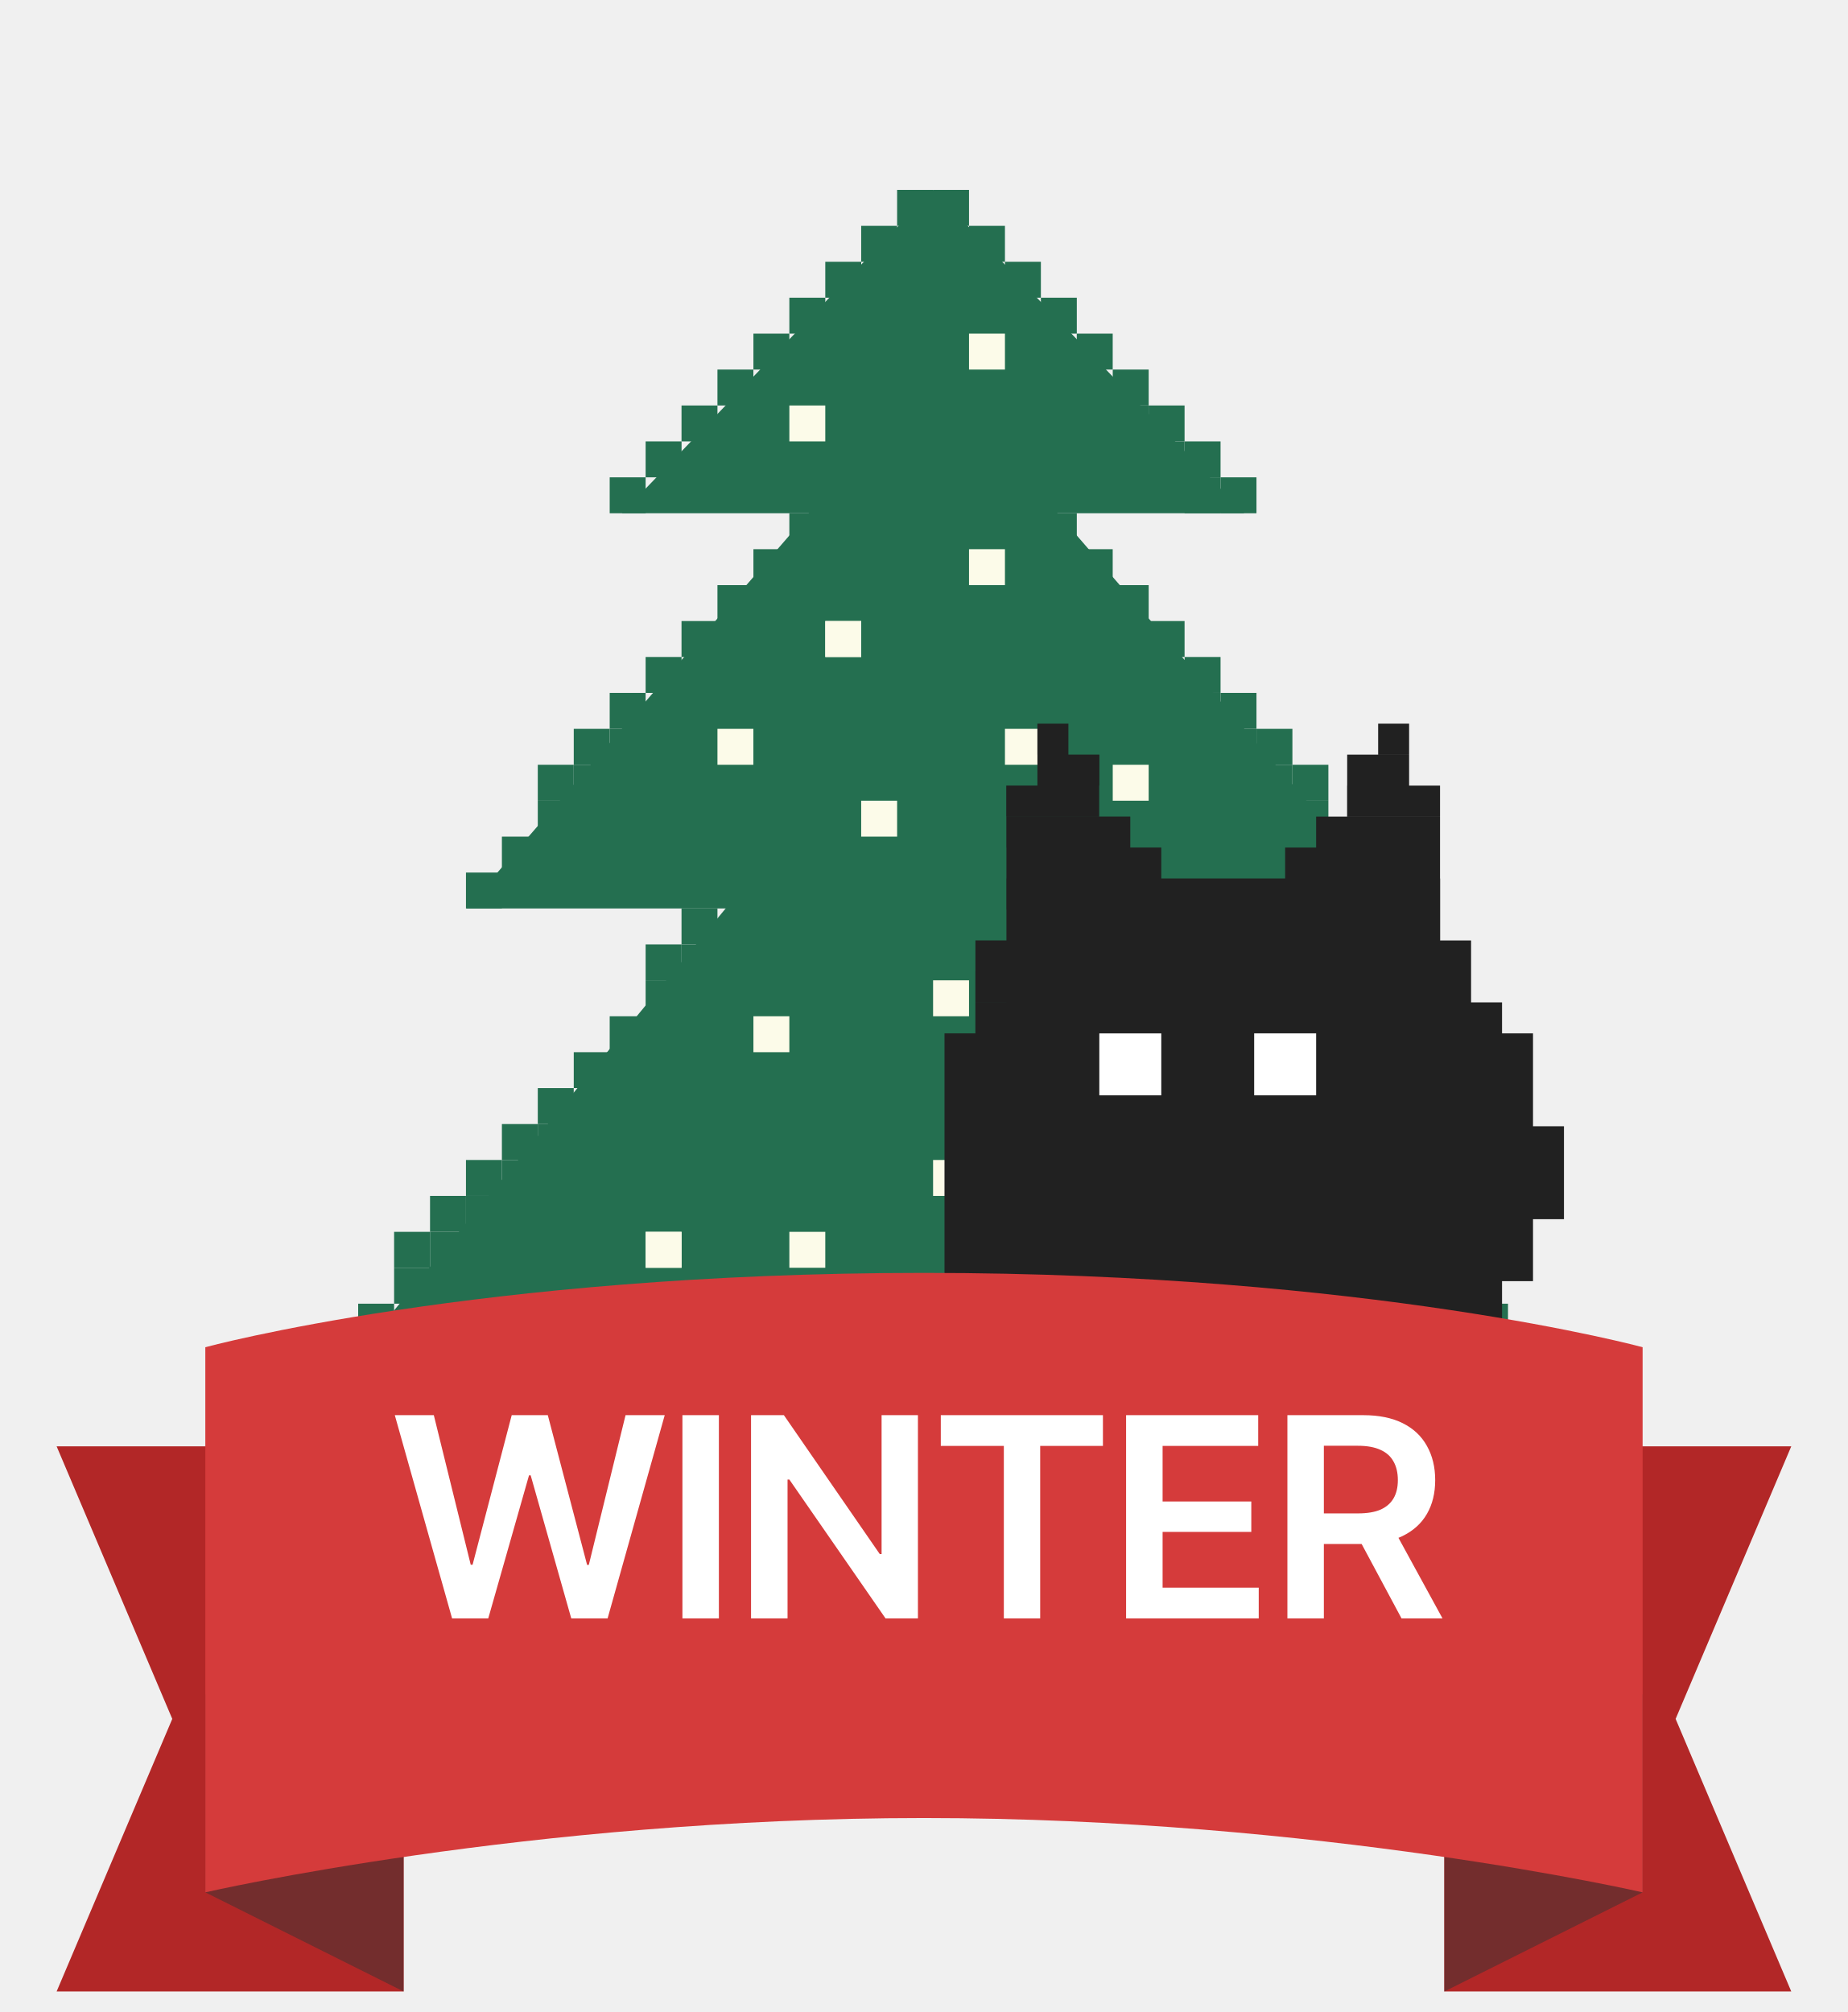
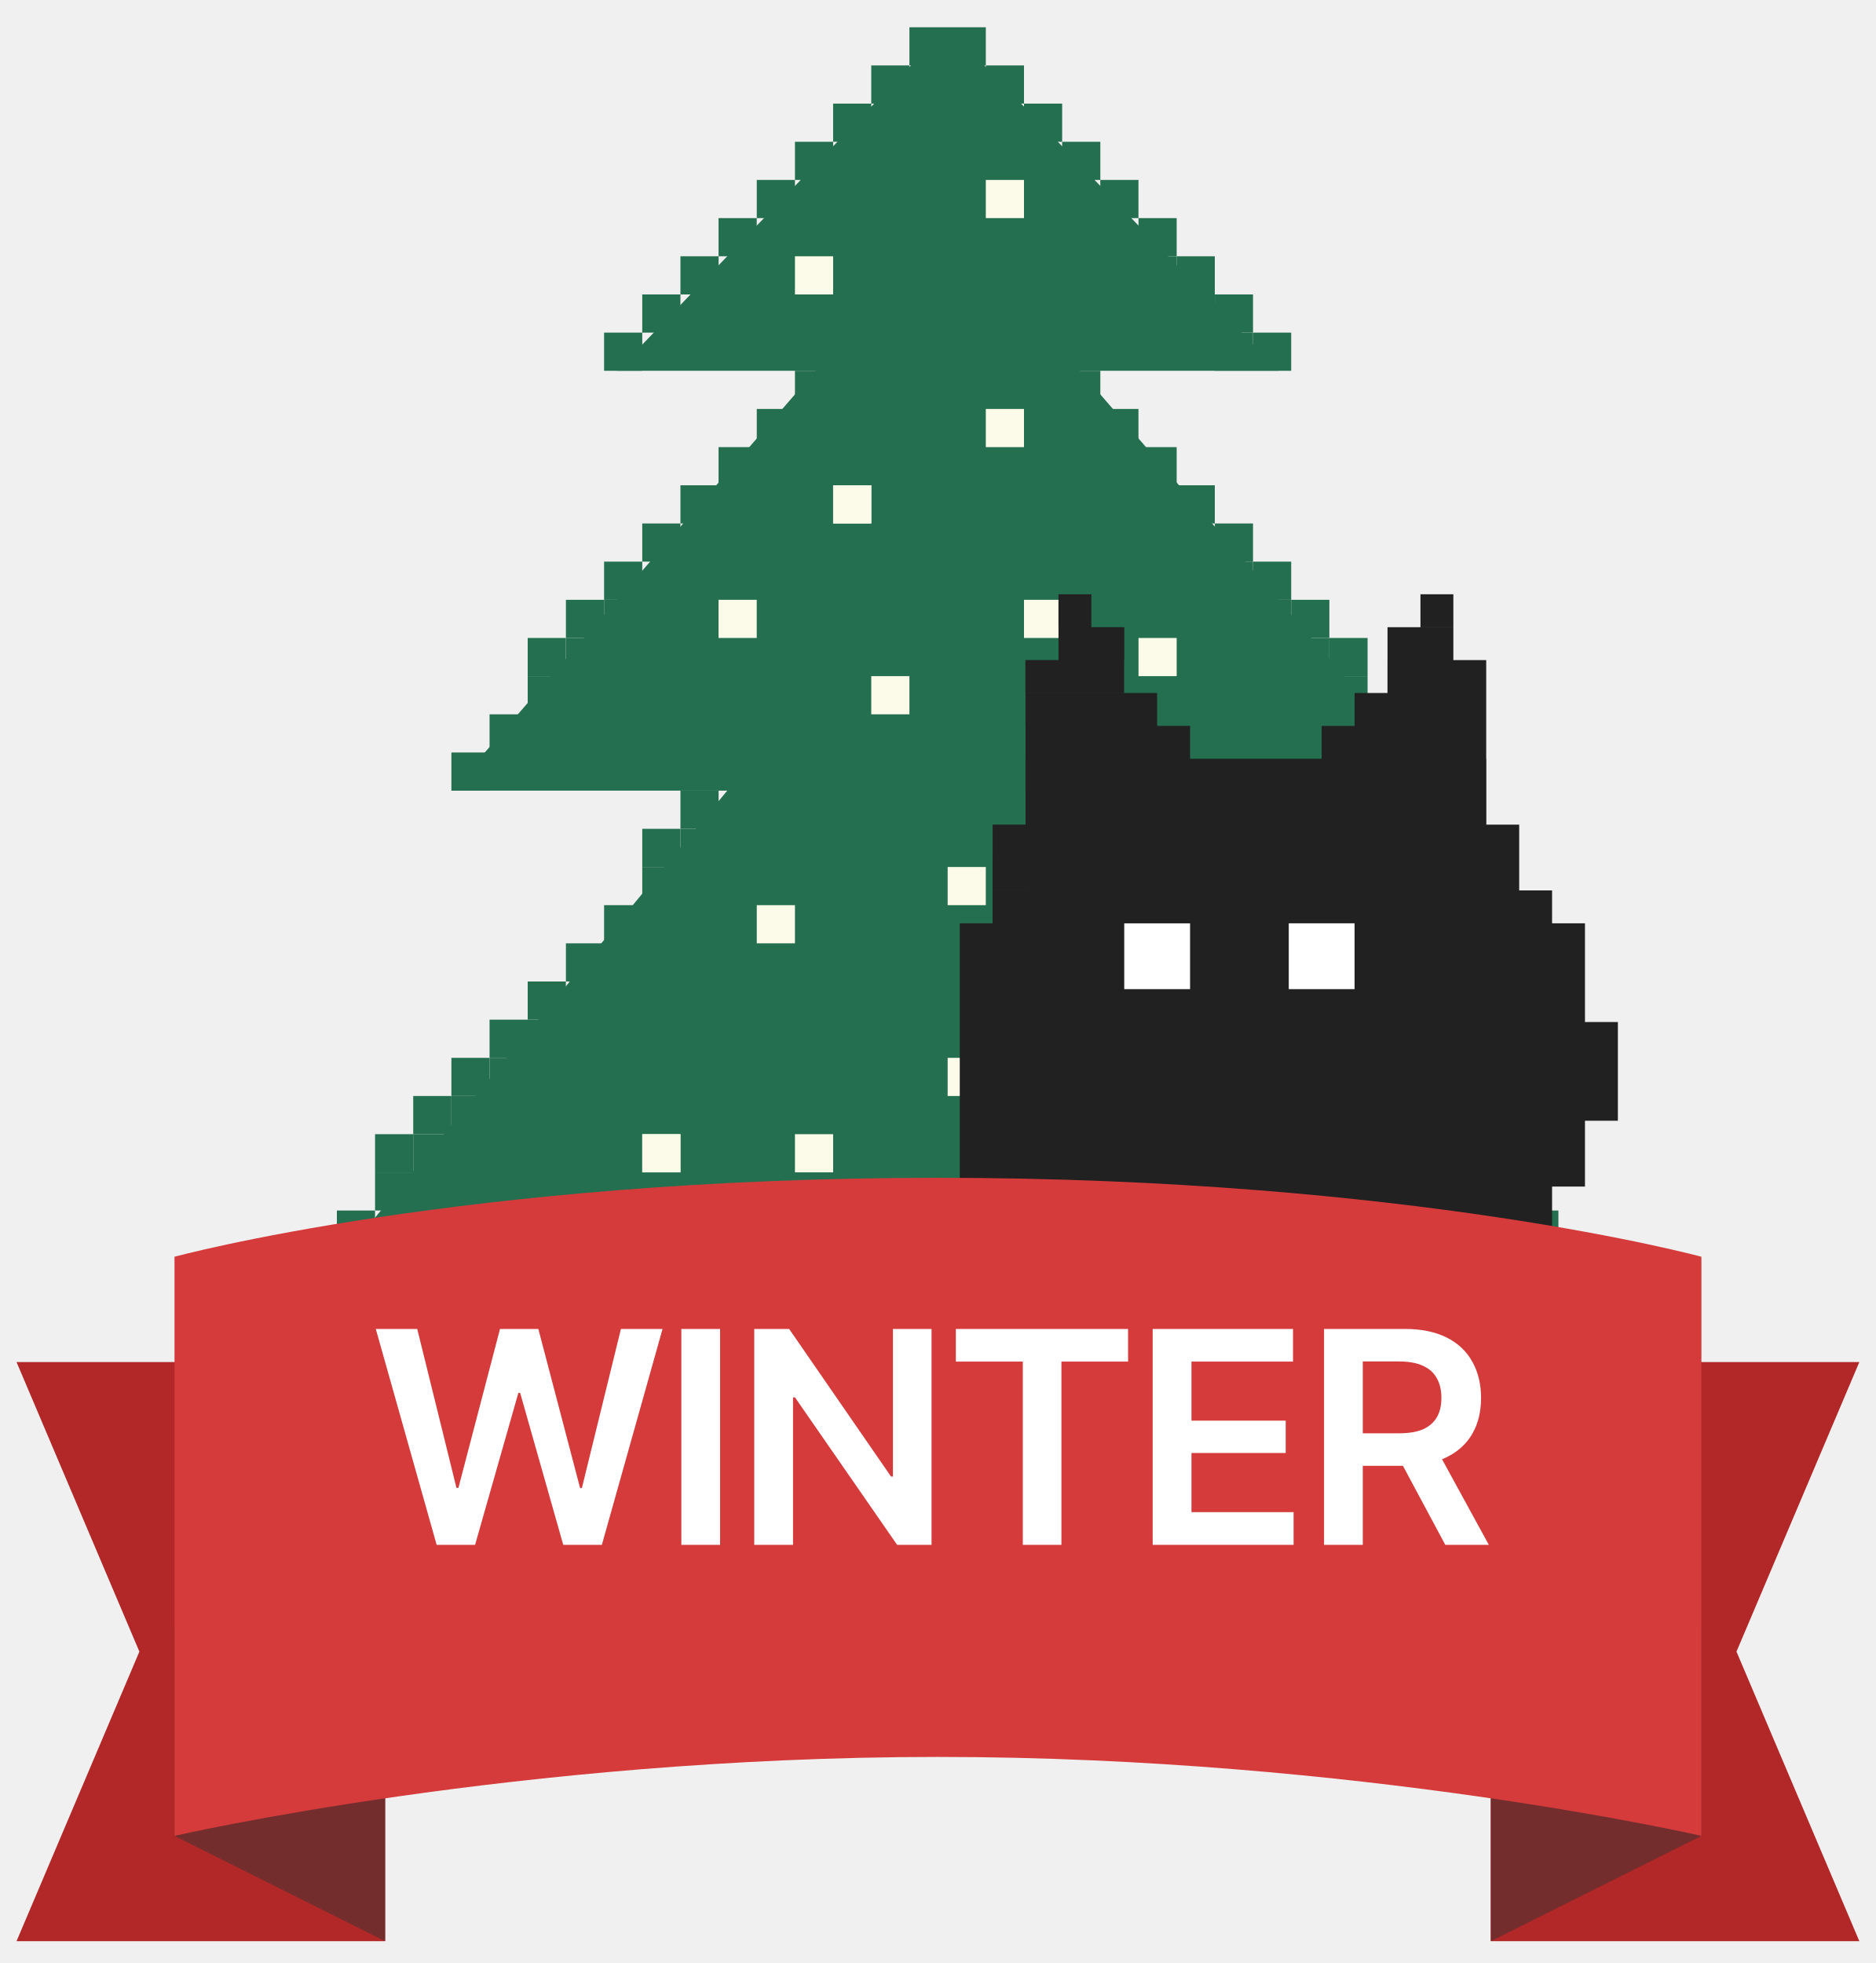
- <svg xmlns="http://www.w3.org/2000/svg" width="45" height="49" viewBox="0 0 45 49" fill="none">
-   <path d="M22.722 4.625L30.3 12.5H15.144L22.722 4.625Z" fill="#246F50" />
-   <path d="M22.722 9L34.089 22.125H11.355L22.722 9Z" fill="#246F50" />
-   <path d="M22.722 16L37.878 34.375H7.566L22.722 16Z" fill="#246F50" />
-   <rect x="6.972" y="33.5" width="0.875" height="0.875" fill="#246F50" />
-   <rect x="11.347" y="21.25" width="0.875" height="0.875" fill="#246F50" />
-   <rect x="19.222" y="19.5" width="0.875" height="0.875" fill="#246F50" />
-   <rect x="33.222" y="21.25" width="0.875" height="0.875" fill="#246F50" />
-   <rect x="28.847" y="11.625" width="0.875" height="0.875" fill="#246F50" />
-   <rect x="33.222" y="21.25" width="0.875" height="0.875" fill="#246F50" />
-   <rect x="28.847" y="10.75" width="0.875" height="0.875" fill="#246F50" />
-   <rect x="26.221" y="8.125" width="0.875" height="0.875" fill="#246F50" />
-   <rect x="20.971" y="5.5" width="0.875" height="0.875" fill="#246F50" />
-   <rect x="15.722" y="10.75" width="0.875" height="0.875" fill="#246F50" />
-   <rect x="16.596" y="9.875" width="0.875" height="0.875" fill="#246F50" />
-   <rect x="17.471" y="9" width="0.875" height="0.875" fill="#246F50" />
-   <rect x="18.347" y="8.125" width="0.875" height="0.875" fill="#246F50" />
-   <rect x="19.222" y="7.25" width="0.875" height="0.875" fill="#246F50" />
-   <rect x="20.097" y="6.375" width="0.875" height="0.875" fill="#246F50" />
-   <rect x="21.846" y="4.625" width="0.875" height="0.875" fill="#246F50" />
-   <rect x="22.722" y="4.625" width="0.875" height="0.875" fill="#246F50" />
-   <rect x="23.597" y="5.5" width="0.875" height="0.875" fill="#246F50" />
-   <rect x="24.472" y="6.375" width="0.875" height="0.875" fill="#246F50" />
-   <rect x="25.347" y="7.25" width="0.875" height="0.875" fill="#246F50" />
-   <rect x="27.097" y="9.875" width="0.875" height="0.875" fill="#246F50" />
-   <rect x="27.097" y="9" width="0.875" height="0.875" fill="#246F50" />
-   <rect x="27.971" y="9.875" width="0.875" height="0.875" fill="#246F50" />
-   <rect x="29.722" y="11.625" width="0.875" height="0.875" fill="#246F50" />
-   <rect x="20.097" y="15.125" width="0.875" height="0.875" fill="#FCFBE9" />
-   <rect x="20.097" y="15.125" width="0.875" height="0.875" fill="#FCFBE9" />
-   <rect x="24.472" y="17.75" width="0.875" height="0.875" fill="#FCFBE9" />
-   <rect x="17.471" y="17.75" width="0.875" height="0.875" fill="#FCFBE9" />
-   <rect x="20.971" y="19.5" width="0.875" height="0.875" fill="#FCFBE9" />
-   <rect x="22.722" y="23.875" width="0.875" height="0.875" fill="#FCFBE9" />
-   <rect x="27.097" y="18.625" width="0.875" height="0.875" fill="#FCFBE9" />
-   <rect x="23.597" y="8.125" width="0.875" height="0.875" fill="#FCFBE9" />
-   <rect x="19.222" y="9.875" width="0.875" height="0.875" fill="#FCFBE9" />
-   <rect x="19.222" y="30" width="0.875" height="0.875" fill="#FCFBE9" />
-   <rect x="27.097" y="30.875" width="0.875" height="0.875" fill="#FCFBE9" />
-   <rect x="15.722" y="30" width="0.875" height="0.875" fill="#FCFBE9" />
-   <rect x="15.722" y="30" width="0.875" height="0.875" fill="#FCFBE9" />
-   <rect x="22.722" y="28.25" width="0.875" height="0.875" fill="#FCFBE9" />
-   <rect x="30.597" y="30" width="0.875" height="0.875" fill="#FCFBE9" />
-   <rect x="18.347" y="24.75" width="0.875" height="0.875" fill="#FCFBE9" />
-   <rect x="25.347" y="21.25" width="0.875" height="0.875" fill="#FCFBE9" />
-   <rect x="27.971" y="25.625" width="0.875" height="0.875" fill="#FCFBE9" />
-   <rect x="23.597" y="13.375" width="0.875" height="0.875" fill="#FCFBE9" />
-   <rect x="27.971" y="10.75" width="0.875" height="0.875" fill="#246F50" />
-   <rect x="14.847" y="11.625" width="0.875" height="0.875" fill="#246F50" />
-   <rect x="25.347" y="12.5" width="0.875" height="0.875" fill="#246F50" />
-   <rect x="26.221" y="13.375" width="0.875" height="0.875" fill="#246F50" />
-   <rect x="27.097" y="14.25" width="0.875" height="0.875" fill="#246F50" />
-   <rect x="27.971" y="15.125" width="0.875" height="0.875" fill="#246F50" />
-   <rect x="28.847" y="16" width="0.875" height="0.875" fill="#246F50" />
-   <rect x="28.847" y="16.875" width="0.875" height="0.875" fill="#246F50" />
-   <rect x="29.722" y="16.875" width="0.875" height="0.875" fill="#246F50" />
-   <rect x="29.722" y="17.75" width="0.875" height="0.875" fill="#246F50" />
-   <rect x="30.597" y="17.75" width="0.875" height="0.875" fill="#246F50" />
-   <rect x="31.473" y="18.625" width="0.875" height="0.875" fill="#246F50" />
-   <rect x="30.597" y="18.625" width="0.875" height="0.875" fill="#246F50" />
-   <rect x="31.473" y="19.5" width="0.875" height="0.875" fill="#246F50" />
-   <rect x="32.348" y="20.375" width="0.875" height="0.875" fill="#246F50" />
-   <rect x="19.222" y="12.5" width="0.875" height="0.875" fill="#246F50" />
-   <rect x="18.347" y="13.375" width="0.875" height="0.875" fill="#246F50" />
-   <rect x="17.471" y="14.25" width="0.875" height="0.875" fill="#246F50" />
-   <rect x="16.596" y="15.125" width="0.875" height="0.875" fill="#246F50" />
-   <rect x="14.847" y="17.75" width="0.875" height="0.875" fill="#246F50" />
-   <rect x="15.722" y="16" width="0.875" height="0.875" fill="#246F50" />
-   <rect x="14.847" y="16.875" width="0.875" height="0.875" fill="#246F50" />
-   <rect x="13.096" y="18.625" width="0.875" height="0.875" fill="#246F50" />
-   <rect x="13.972" y="17.75" width="0.875" height="0.875" fill="#246F50" />
-   <rect x="13.972" y="18.625" width="0.875" height="0.875" fill="#246F50" />
-   <rect x="13.096" y="19.5" width="0.875" height="0.875" fill="#246F50" />
-   <rect x="12.222" y="20.375" width="0.875" height="0.875" fill="#246F50" />
-   <rect x="37.597" y="33.5" width="0.875" height="0.875" fill="#246F50" />
-   <rect x="16.596" y="22.125" width="0.875" height="0.875" fill="#246F50" />
-   <rect x="16.596" y="23" width="0.875" height="0.875" fill="#246F50" />
-   <rect x="15.722" y="23" width="0.875" height="0.875" fill="#246F50" />
-   <rect x="15.722" y="23.875" width="0.875" height="0.875" fill="#246F50" />
-   <rect x="14.847" y="24.75" width="0.875" height="0.875" fill="#246F50" />
-   <rect x="13.972" y="25.625" width="0.875" height="0.875" fill="#246F50" />
-   <rect x="13.096" y="26.5" width="0.875" height="0.875" fill="#246F50" />
-   <rect x="13.096" y="27.375" width="0.875" height="0.875" fill="#246F50" />
-   <rect x="12.222" y="27.375" width="0.875" height="0.875" fill="#246F50" />
-   <rect x="12.222" y="28.25" width="0.875" height="0.875" fill="#246F50" />
-   <rect x="11.347" y="28.25" width="0.875" height="0.875" fill="#246F50" />
-   <rect x="11.347" y="29.125" width="0.875" height="0.875" fill="#246F50" />
-   <rect x="10.472" y="29.125" width="0.875" height="0.875" fill="#246F50" />
-   <rect x="10.472" y="30" width="0.875" height="0.875" fill="#246F50" />
-   <rect x="9.597" y="30.875" width="0.875" height="0.875" fill="#246F50" />
-   <rect x="9.597" y="30" width="0.875" height="0.875" fill="#246F50" />
-   <rect x="8.722" y="32.625" width="0.875" height="0.875" fill="#246F50" />
-   <rect x="8.722" y="31.75" width="0.875" height="0.875" fill="#246F50" />
-   <rect x="7.846" y="32.625" width="0.875" height="0.875" fill="#246F50" />
-   <rect x="7.846" y="33.5" width="0.875" height="0.875" fill="#246F50" />
-   <rect x="35.847" y="31.75" width="0.875" height="0.875" fill="#246F50" />
-   <rect x="34.971" y="31.75" width="0.875" height="0.875" fill="#246F50" />
-   <rect x="35.847" y="33.5" width="0.875" height="0.875" fill="#246F50" />
-   <rect x="27.971" y="22.125" width="0.875" height="0.875" fill="#246F50" />
-   <rect x="27.097" y="22.125" width="0.875" height="0.875" fill="#246F50" />
-   <rect x="27.971" y="23" width="0.875" height="0.875" fill="#246F50" />
-   <rect x="28.847" y="23" width="0.875" height="0.875" fill="#246F50" />
-   <rect x="28.847" y="23.875" width="0.875" height="0.875" fill="#246F50" />
-   <rect x="29.722" y="23.875" width="0.875" height="0.875" fill="#246F50" />
-   <rect x="29.722" y="24.75" width="0.875" height="0.875" fill="#246F50" />
-   <rect x="30.597" y="24.75" width="0.875" height="0.875" fill="#246F50" />
-   <rect x="30.597" y="25.625" width="0.875" height="0.875" fill="#246F50" />
-   <rect x="31.473" y="26.5" width="0.875" height="0.875" fill="#246F50" />
-   <rect x="32.348" y="27.375" width="0.875" height="0.875" fill="#246F50" />
-   <rect x="33.222" y="28.25" width="0.875" height="0.875" fill="#246F50" />
-   <rect x="35.847" y="33.5" width="0.875" height="0.875" fill="#246F50" />
-   <rect x="30.597" y="26.5" width="0.875" height="0.875" fill="#246F50" />
-   <rect x="31.473" y="27.375" width="0.875" height="0.875" fill="#246F50" />
-   <rect x="32.348" y="29.125" width="0.875" height="0.875" fill="#246F50" />
-   <rect x="33.222" y="30" width="0.875" height="0.875" fill="#246F50" />
-   <rect x="34.097" y="30.875" width="0.875" height="0.875" fill="#246F50" />
-   <rect x="32.348" y="28.25" width="0.875" height="0.875" fill="#246F50" />
-   <rect x="33.222" y="29.125" width="0.875" height="0.875" fill="#246F50" />
-   <rect x="34.097" y="30" width="0.875" height="0.875" fill="#246F50" />
-   <rect x="34.971" y="30.875" width="0.875" height="0.875" fill="#246F50" />
-   <rect x="35.847" y="32.625" width="0.875" height="0.875" fill="#246F50" />
-   <rect x="36.721" y="32.625" width="0.875" height="0.875" fill="#246F50" />
-   <rect x="36.721" y="33.5" width="0.875" height="0.875" fill="#246F50" />
-   <path fill-rule="evenodd" clip-rule="evenodd" d="M26.017 17.623H25.262V18.377H26.017V17.623ZM26.772 18.377H25.263V19.131H24.504V19.885H26.767V19.132H26.772V18.377ZM27.524 19.886H24.506V20.64H27.524V19.886ZM24.508 20.64H28.279V21.394H31.295V20.641H32.05V19.887H35.067V20.641V20.641V21.394H35.069V21.395H35.07V22.149V22.149V22.904H35.069V22.904H35.823V23.657V23.658V24.412H35.069V24.412H36.577V32.71H23.753V31.201H23V25.166H23.752V24.412H24.508V24.411H23.752V23.657H23.753V22.903H24.508V22.149L24.508 22.149H24.506V21.394H24.508L24.508 21.394L24.508 20.64ZM36.577 25.166H37.331V27.429H38.085V29.692H37.331V31.201H36.577V25.166ZM34.314 17.623H33.56V18.377H34.314V17.623ZM34.314 19.132H35.067V19.886H32.804V19.132H32.806V18.378H34.314V19.132Z" fill="#212121" />
-   <path fill-rule="evenodd" clip-rule="evenodd" d="M32.05 25.166H30.541V26.675H32.05V25.166ZM28.279 25.167H26.77V26.675H28.279V25.167Z" fill="white" />
-   <path d="M1.379 35.224H9.827V48.5H1.379L4.195 41.862L1.379 35.224Z" fill="#B22727" />
-   <path d="M35.172 35.224H43.62L40.804 41.862L43.62 48.5H35.172V35.224Z" fill="#B22727" />
-   <path d="M9.828 48.5V43.672L5 41.258V46.086L9.828 48.5Z" fill="#732D2D" />
-   <path d="M35.173 48.5V43.672L40 41.258V46.086L35.173 48.5Z" fill="#732D2D" />
-   <path d="M5 32.81C5 32.81 11.638 31 22.5 31C33.362 31 40 32.81 40 32.81V46.086C40 46.086 32.155 44.276 22.5 44.276C12.845 44.276 5 46.086 5 46.086V32.81Z" fill="#D53B3B" />
-   <path d="M9.614 34.465H10.564L11.463 38.108H11.508L12.461 34.465H13.34L14.297 38.112H14.338L15.233 34.465H16.187L14.796 39.414H13.911L12.923 35.931H12.882L11.89 39.414H11.009L9.614 34.465ZM17.506 39.414H16.618V34.465H17.506V39.414ZM22.353 39.414H21.564L19.222 36.033H19.178V39.414H18.289V34.465H19.089L21.424 37.848H21.468V34.465H22.353V39.414ZM22.91 34.465H26.858V35.213H25.33V39.414H24.445V35.213H22.91V34.465ZM27.422 34.465H30.639V35.213H28.311V36.567H30.471V37.308H28.311V38.665H30.652V39.414H27.422V34.465ZM31.35 34.465H33.202C33.576 34.465 33.894 34.529 34.156 34.659C34.418 34.789 34.615 34.974 34.747 35.213C34.882 35.452 34.949 35.73 34.949 36.047C34.949 36.364 34.882 36.638 34.747 36.871C34.613 37.103 34.413 37.283 34.149 37.411C33.885 37.538 33.565 37.602 33.189 37.602H31.862V36.857H33.069C33.294 36.857 33.478 36.826 33.619 36.765C33.761 36.701 33.865 36.61 33.934 36.492C34.004 36.373 34.04 36.225 34.04 36.047C34.04 35.867 34.004 35.716 33.934 35.593C33.865 35.467 33.759 35.373 33.616 35.309C33.472 35.243 33.289 35.21 33.066 35.21H32.238V39.414H31.35V34.465ZM35.127 39.414H34.129L32.929 37.175H33.903L35.127 39.414Z" fill="white" />
+ <svg xmlns="http://www.w3.org/2000/svg" width="43" height="45" viewBox="0 0 43 45" fill="none">
+   <path d="M21.722 0.625L29.3 8.5H14.144L21.722 0.625Z" fill="#246F50" />
+   <path d="M21.722 5L33.089 18.125H10.355L21.722 5Z" fill="#246F50" />
+   <path d="M21.722 12L36.878 30.375H6.566L21.722 12Z" fill="#246F50" />
+   <rect x="5.972" y="29.5" width="0.875" height="0.875" fill="#246F50" />
+   <rect x="10.347" y="17.25" width="0.875" height="0.875" fill="#246F50" />
+   <rect x="18.222" y="15.5" width="0.875" height="0.875" fill="#246F50" />
+   <rect x="32.222" y="17.25" width="0.875" height="0.875" fill="#246F50" />
+   <rect x="27.847" y="7.625" width="0.875" height="0.875" fill="#246F50" />
+   <rect x="32.222" y="17.25" width="0.875" height="0.875" fill="#246F50" />
+   <rect x="27.847" y="6.75" width="0.875" height="0.875" fill="#246F50" />
+   <rect x="25.221" y="4.125" width="0.875" height="0.875" fill="#246F50" />
+   <rect x="19.971" y="1.5" width="0.875" height="0.875" fill="#246F50" />
+   <rect x="14.722" y="6.75" width="0.875" height="0.875" fill="#246F50" />
+   <rect x="15.597" y="5.875" width="0.875" height="0.875" fill="#246F50" />
+   <rect x="16.471" y="5" width="0.875" height="0.875" fill="#246F50" />
+   <rect x="17.347" y="4.125" width="0.875" height="0.875" fill="#246F50" />
+   <rect x="18.222" y="3.25" width="0.875" height="0.875" fill="#246F50" />
+   <rect x="19.097" y="2.375" width="0.875" height="0.875" fill="#246F50" />
+   <rect x="20.846" y="0.625" width="0.875" height="0.875" fill="#246F50" />
+   <rect x="21.722" y="0.625" width="0.875" height="0.875" fill="#246F50" />
+   <rect x="22.597" y="1.5" width="0.875" height="0.875" fill="#246F50" />
+   <rect x="23.472" y="2.375" width="0.875" height="0.875" fill="#246F50" />
+   <rect x="24.347" y="3.25" width="0.875" height="0.875" fill="#246F50" />
+   <rect x="26.097" y="5.875" width="0.875" height="0.875" fill="#246F50" />
+   <rect x="26.097" y="5" width="0.875" height="0.875" fill="#246F50" />
+   <rect x="26.971" y="5.875" width="0.875" height="0.875" fill="#246F50" />
+   <rect x="28.722" y="7.625" width="0.875" height="0.875" fill="#246F50" />
+   <rect x="19.097" y="11.125" width="0.875" height="0.875" fill="#FCFBE9" />
+   <rect x="19.097" y="11.125" width="0.875" height="0.875" fill="#FCFBE9" />
+   <rect x="23.472" y="13.75" width="0.875" height="0.875" fill="#FCFBE9" />
+   <rect x="16.471" y="13.75" width="0.875" height="0.875" fill="#FCFBE9" />
+   <rect x="19.971" y="15.5" width="0.875" height="0.875" fill="#FCFBE9" />
+   <rect x="21.722" y="19.875" width="0.875" height="0.875" fill="#FCFBE9" />
+   <rect x="26.097" y="14.625" width="0.875" height="0.875" fill="#FCFBE9" />
+   <rect x="22.597" y="4.125" width="0.875" height="0.875" fill="#FCFBE9" />
+   <rect x="18.222" y="5.875" width="0.875" height="0.875" fill="#FCFBE9" />
+   <rect x="18.222" y="26" width="0.875" height="0.875" fill="#FCFBE9" />
+   <rect x="26.097" y="26.875" width="0.875" height="0.875" fill="#FCFBE9" />
+   <rect x="14.722" y="26" width="0.875" height="0.875" fill="#FCFBE9" />
+   <rect x="14.722" y="26" width="0.875" height="0.875" fill="#FCFBE9" />
+   <rect x="21.722" y="24.25" width="0.875" height="0.875" fill="#FCFBE9" />
+   <rect x="29.597" y="26" width="0.875" height="0.875" fill="#FCFBE9" />
+   <rect x="17.347" y="20.75" width="0.875" height="0.875" fill="#FCFBE9" />
+   <rect x="24.347" y="17.25" width="0.875" height="0.875" fill="#FCFBE9" />
+   <rect x="26.971" y="21.625" width="0.875" height="0.875" fill="#FCFBE9" />
+   <rect x="22.597" y="9.375" width="0.875" height="0.875" fill="#FCFBE9" />
+   <rect x="26.971" y="6.75" width="0.875" height="0.875" fill="#246F50" />
+   <rect x="13.847" y="7.625" width="0.875" height="0.875" fill="#246F50" />
+   <rect x="24.347" y="8.5" width="0.875" height="0.875" fill="#246F50" />
+   <rect x="25.221" y="9.375" width="0.875" height="0.875" fill="#246F50" />
+   <rect x="26.097" y="10.25" width="0.875" height="0.875" fill="#246F50" />
+   <rect x="26.971" y="11.125" width="0.875" height="0.875" fill="#246F50" />
+   <rect x="27.847" y="12" width="0.875" height="0.875" fill="#246F50" />
+   <rect x="27.847" y="12.875" width="0.875" height="0.875" fill="#246F50" />
+   <rect x="28.722" y="12.875" width="0.875" height="0.875" fill="#246F50" />
+   <rect x="28.722" y="13.75" width="0.875" height="0.875" fill="#246F50" />
+   <rect x="29.597" y="13.75" width="0.875" height="0.875" fill="#246F50" />
+   <rect x="30.473" y="14.625" width="0.875" height="0.875" fill="#246F50" />
+   <rect x="29.597" y="14.625" width="0.875" height="0.875" fill="#246F50" />
+   <rect x="30.473" y="15.5" width="0.875" height="0.875" fill="#246F50" />
+   <rect x="31.348" y="16.375" width="0.875" height="0.875" fill="#246F50" />
+   <rect x="18.222" y="8.5" width="0.875" height="0.875" fill="#246F50" />
+   <rect x="17.347" y="9.375" width="0.875" height="0.875" fill="#246F50" />
+   <rect x="16.471" y="10.25" width="0.875" height="0.875" fill="#246F50" />
+   <rect x="15.597" y="11.125" width="0.875" height="0.875" fill="#246F50" />
+   <rect x="13.847" y="13.75" width="0.875" height="0.875" fill="#246F50" />
+   <rect x="14.722" y="12" width="0.875" height="0.875" fill="#246F50" />
+   <rect x="13.847" y="12.875" width="0.875" height="0.875" fill="#246F50" />
+   <rect x="12.096" y="14.625" width="0.875" height="0.875" fill="#246F50" />
+   <rect x="12.972" y="13.75" width="0.875" height="0.875" fill="#246F50" />
+   <rect x="12.972" y="14.625" width="0.875" height="0.875" fill="#246F50" />
+   <rect x="12.096" y="15.5" width="0.875" height="0.875" fill="#246F50" />
+   <rect x="11.222" y="16.375" width="0.875" height="0.875" fill="#246F50" />
+   <rect x="36.597" y="29.5" width="0.875" height="0.875" fill="#246F50" />
+   <rect x="15.597" y="18.125" width="0.875" height="0.875" fill="#246F50" />
+   <rect x="15.597" y="19" width="0.875" height="0.875" fill="#246F50" />
+   <rect x="14.722" y="19" width="0.875" height="0.875" fill="#246F50" />
+   <rect x="14.722" y="19.875" width="0.875" height="0.875" fill="#246F50" />
+   <rect x="13.847" y="20.75" width="0.875" height="0.875" fill="#246F50" />
+   <rect x="12.972" y="21.625" width="0.875" height="0.875" fill="#246F50" />
+   <rect x="12.096" y="22.5" width="0.875" height="0.875" fill="#246F50" />
+   <rect x="12.096" y="23.375" width="0.875" height="0.875" fill="#246F50" />
+   <rect x="11.222" y="23.375" width="0.875" height="0.875" fill="#246F50" />
+   <rect x="11.222" y="24.25" width="0.875" height="0.875" fill="#246F50" />
+   <rect x="10.347" y="24.25" width="0.875" height="0.875" fill="#246F50" />
+   <rect x="10.347" y="25.125" width="0.875" height="0.875" fill="#246F50" />
+   <rect x="9.472" y="25.125" width="0.875" height="0.875" fill="#246F50" />
+   <rect x="9.472" y="26" width="0.875" height="0.875" fill="#246F50" />
+   <rect x="8.597" y="26.875" width="0.875" height="0.875" fill="#246F50" />
+   <rect x="8.597" y="26" width="0.875" height="0.875" fill="#246F50" />
+   <rect x="7.722" y="28.625" width="0.875" height="0.875" fill="#246F50" />
+   <rect x="7.722" y="27.75" width="0.875" height="0.875" fill="#246F50" />
+   <rect x="6.846" y="28.625" width="0.875" height="0.875" fill="#246F50" />
+   <rect x="6.846" y="29.5" width="0.875" height="0.875" fill="#246F50" />
+   <rect x="34.847" y="27.75" width="0.875" height="0.875" fill="#246F50" />
+   <rect x="33.971" y="27.75" width="0.875" height="0.875" fill="#246F50" />
+   <rect x="34.847" y="29.5" width="0.875" height="0.875" fill="#246F50" />
+   <rect x="26.971" y="18.125" width="0.875" height="0.875" fill="#246F50" />
+   <rect x="26.097" y="18.125" width="0.875" height="0.875" fill="#246F50" />
+   <rect x="26.971" y="19" width="0.875" height="0.875" fill="#246F50" />
+   <rect x="27.847" y="19" width="0.875" height="0.875" fill="#246F50" />
+   <rect x="27.847" y="19.875" width="0.875" height="0.875" fill="#246F50" />
+   <rect x="28.722" y="19.875" width="0.875" height="0.875" fill="#246F50" />
+   <rect x="28.722" y="20.75" width="0.875" height="0.875" fill="#246F50" />
+   <rect x="29.597" y="20.75" width="0.875" height="0.875" fill="#246F50" />
+   <rect x="29.597" y="21.625" width="0.875" height="0.875" fill="#246F50" />
+   <rect x="30.473" y="22.5" width="0.875" height="0.875" fill="#246F50" />
+   <rect x="31.348" y="23.375" width="0.875" height="0.875" fill="#246F50" />
+   <rect x="32.222" y="24.25" width="0.875" height="0.875" fill="#246F50" />
+   <rect x="34.847" y="29.5" width="0.875" height="0.875" fill="#246F50" />
+   <rect x="29.597" y="22.5" width="0.875" height="0.875" fill="#246F50" />
+   <rect x="30.473" y="23.375" width="0.875" height="0.875" fill="#246F50" />
+   <rect x="31.348" y="25.125" width="0.875" height="0.875" fill="#246F50" />
+   <rect x="32.222" y="26" width="0.875" height="0.875" fill="#246F50" />
+   <rect x="33.097" y="26.875" width="0.875" height="0.875" fill="#246F50" />
+   <rect x="31.348" y="24.25" width="0.875" height="0.875" fill="#246F50" />
+   <rect x="32.222" y="25.125" width="0.875" height="0.875" fill="#246F50" />
+   <rect x="33.097" y="26" width="0.875" height="0.875" fill="#246F50" />
+   <rect x="33.971" y="26.875" width="0.875" height="0.875" fill="#246F50" />
+   <rect x="34.847" y="28.625" width="0.875" height="0.875" fill="#246F50" />
+   <rect x="35.721" y="28.625" width="0.875" height="0.875" fill="#246F50" />
+   <rect x="35.721" y="29.5" width="0.875" height="0.875" fill="#246F50" />
+   <path fill-rule="evenodd" clip-rule="evenodd" d="M25.017 13.623H24.262V14.377H25.017V13.623ZM25.772 14.377H24.263V15.131H23.504V15.885H25.767V15.132H25.772V14.377ZM26.524 15.886H23.506V16.64H26.524V15.886ZM23.508 16.64H27.279V17.394H30.295V16.641H31.05V15.886H34.067V16.641V16.641V17.394H34.069V17.395H34.07V18.149V18.149V18.904H34.069V18.904H34.823V19.657V19.658V20.412H34.069V20.412H35.577V28.71H22.753V27.201H22V21.166H22.752V20.412H23.508V20.411H22.752V19.657H22.753V18.903H23.508V18.149L23.508 18.149H23.506V17.394H23.508L23.508 17.394L23.508 16.64ZM35.577 21.166H36.331V23.429H37.085V25.692H36.331V27.201H35.577V21.166ZM33.314 13.623H32.56V14.377H33.314V13.623ZM33.314 15.132H34.067V15.886H31.804V15.132H31.805V14.378H33.314V15.132Z" fill="#212121" />
+   <path fill-rule="evenodd" clip-rule="evenodd" d="M31.05 21.166H29.541V22.675H31.05V21.166ZM27.279 21.167H25.77V22.675H27.279V21.167Z" fill="white" />
+   <path d="M0.379 31.224H8.827V44.5H0.379L3.195 37.862L0.379 31.224Z" fill="#B22727" />
+   <path d="M34.172 31.224H42.62L39.804 37.862L42.62 44.5H34.172V31.224Z" fill="#B22727" />
+   <path d="M8.828 44.5V39.672L4 37.258V42.086L8.828 44.5Z" fill="#732D2D" />
+   <path d="M34.173 44.5V39.672L39 37.258V42.086L34.173 44.5Z" fill="#732D2D" />
+   <path d="M4 28.81C4 28.81 10.638 27 21.5 27C32.362 27 39 28.81 39 28.81V42.086C39 42.086 31.155 40.276 21.5 40.276C11.845 40.276 4 42.086 4 42.086V28.81Z" fill="#D53B3B" />
+   <path d="M8.614 30.465H9.564L10.463 34.108H10.508L11.461 30.465H12.34L13.297 34.112H13.338L14.233 30.465H15.187L13.796 35.414H12.911L11.923 31.931H11.882L10.89 35.414H10.009L8.614 30.465ZM16.506 35.414H15.618V30.465H16.506V35.414ZM21.353 35.414H20.564L18.222 32.033H18.178V35.414H17.289V30.465H18.089L20.424 33.848H20.468V30.465H21.353V35.414ZM21.91 30.465H25.858V31.213H24.33V35.414H23.445V31.213H21.91V30.465ZM26.422 30.465H29.639V31.213H27.311V32.567H29.471V33.308H27.311V34.665H29.652V35.414H26.422V30.465ZM30.35 30.465H32.202C32.576 30.465 32.894 30.529 33.156 30.659C33.418 30.789 33.615 30.974 33.747 31.213C33.882 31.452 33.949 31.73 33.949 32.047C33.949 32.364 33.882 32.638 33.747 32.871C33.613 33.103 33.413 33.283 33.149 33.411C32.885 33.538 32.565 33.602 32.189 33.602H30.862V32.857H32.069C32.294 32.857 32.478 32.826 32.619 32.765C32.761 32.701 32.865 32.61 32.934 32.492C33.004 32.373 33.04 32.225 33.04 32.047C33.04 31.867 33.004 31.716 32.934 31.593C32.865 31.467 32.759 31.373 32.616 31.309C32.472 31.243 32.289 31.21 32.066 31.21H31.238V35.414H30.35V30.465ZM34.127 35.414H33.129L31.929 33.175H32.903L34.127 35.414Z" fill="white" />
</svg>
